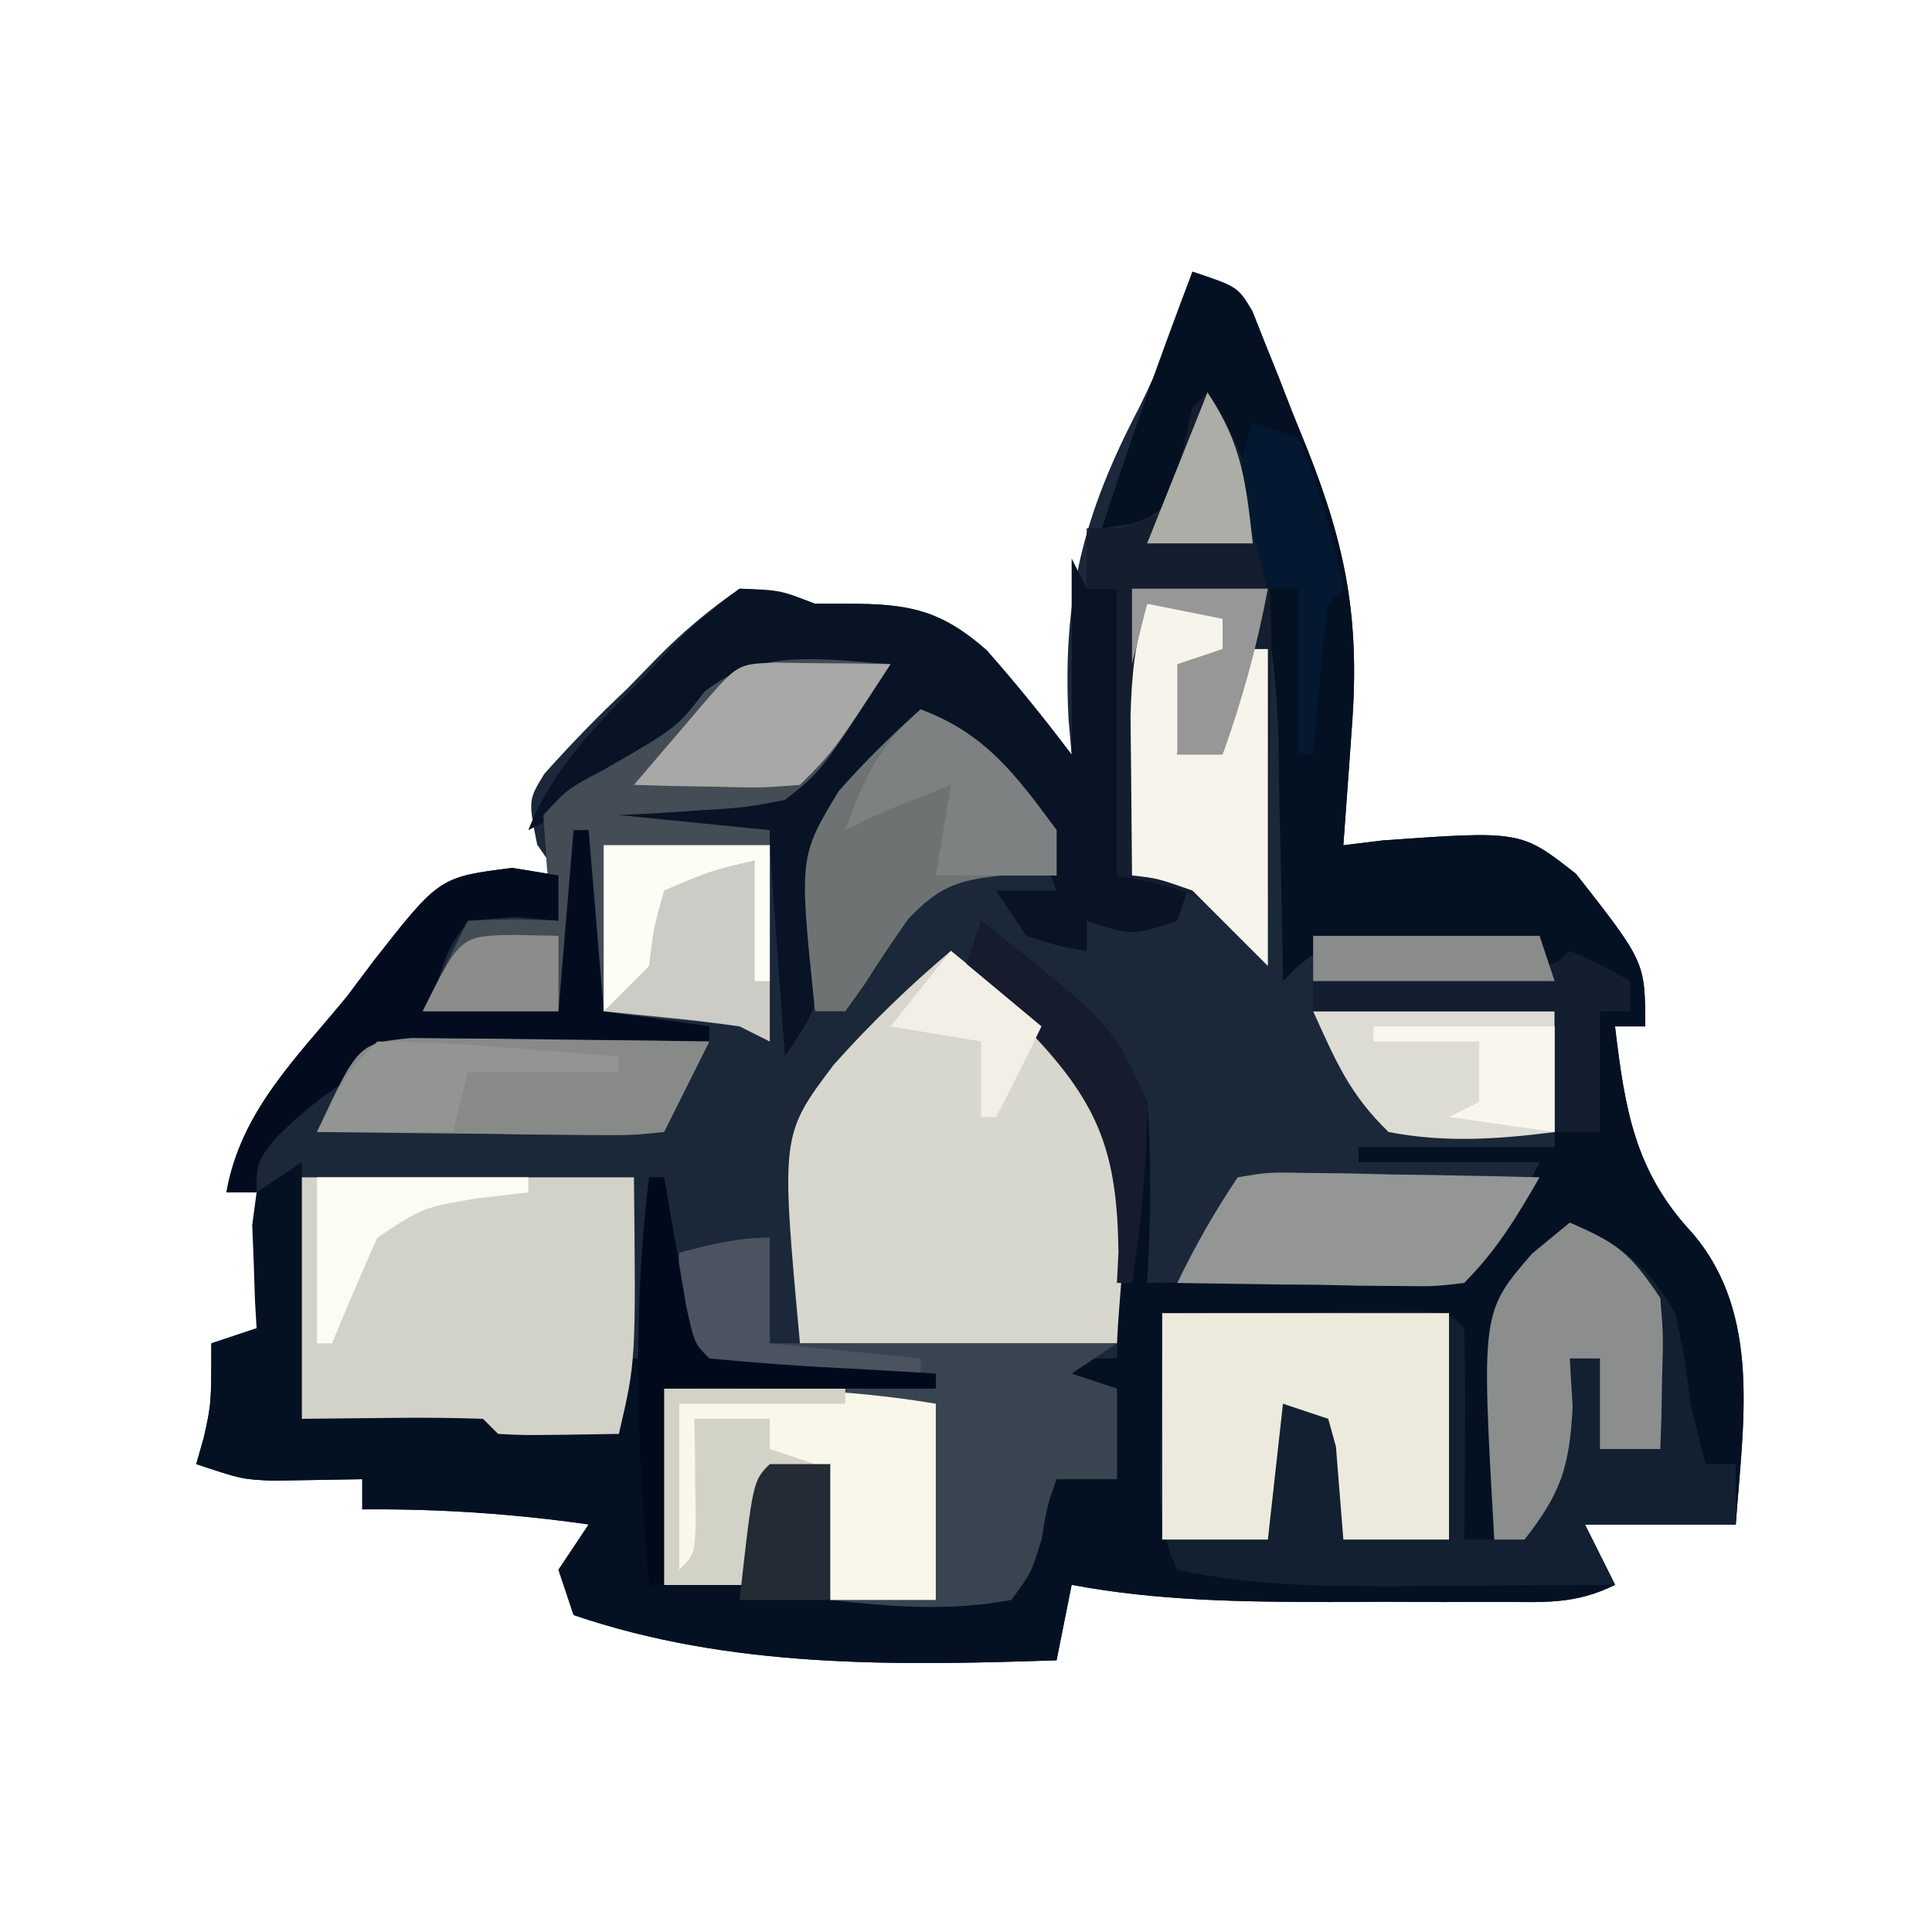
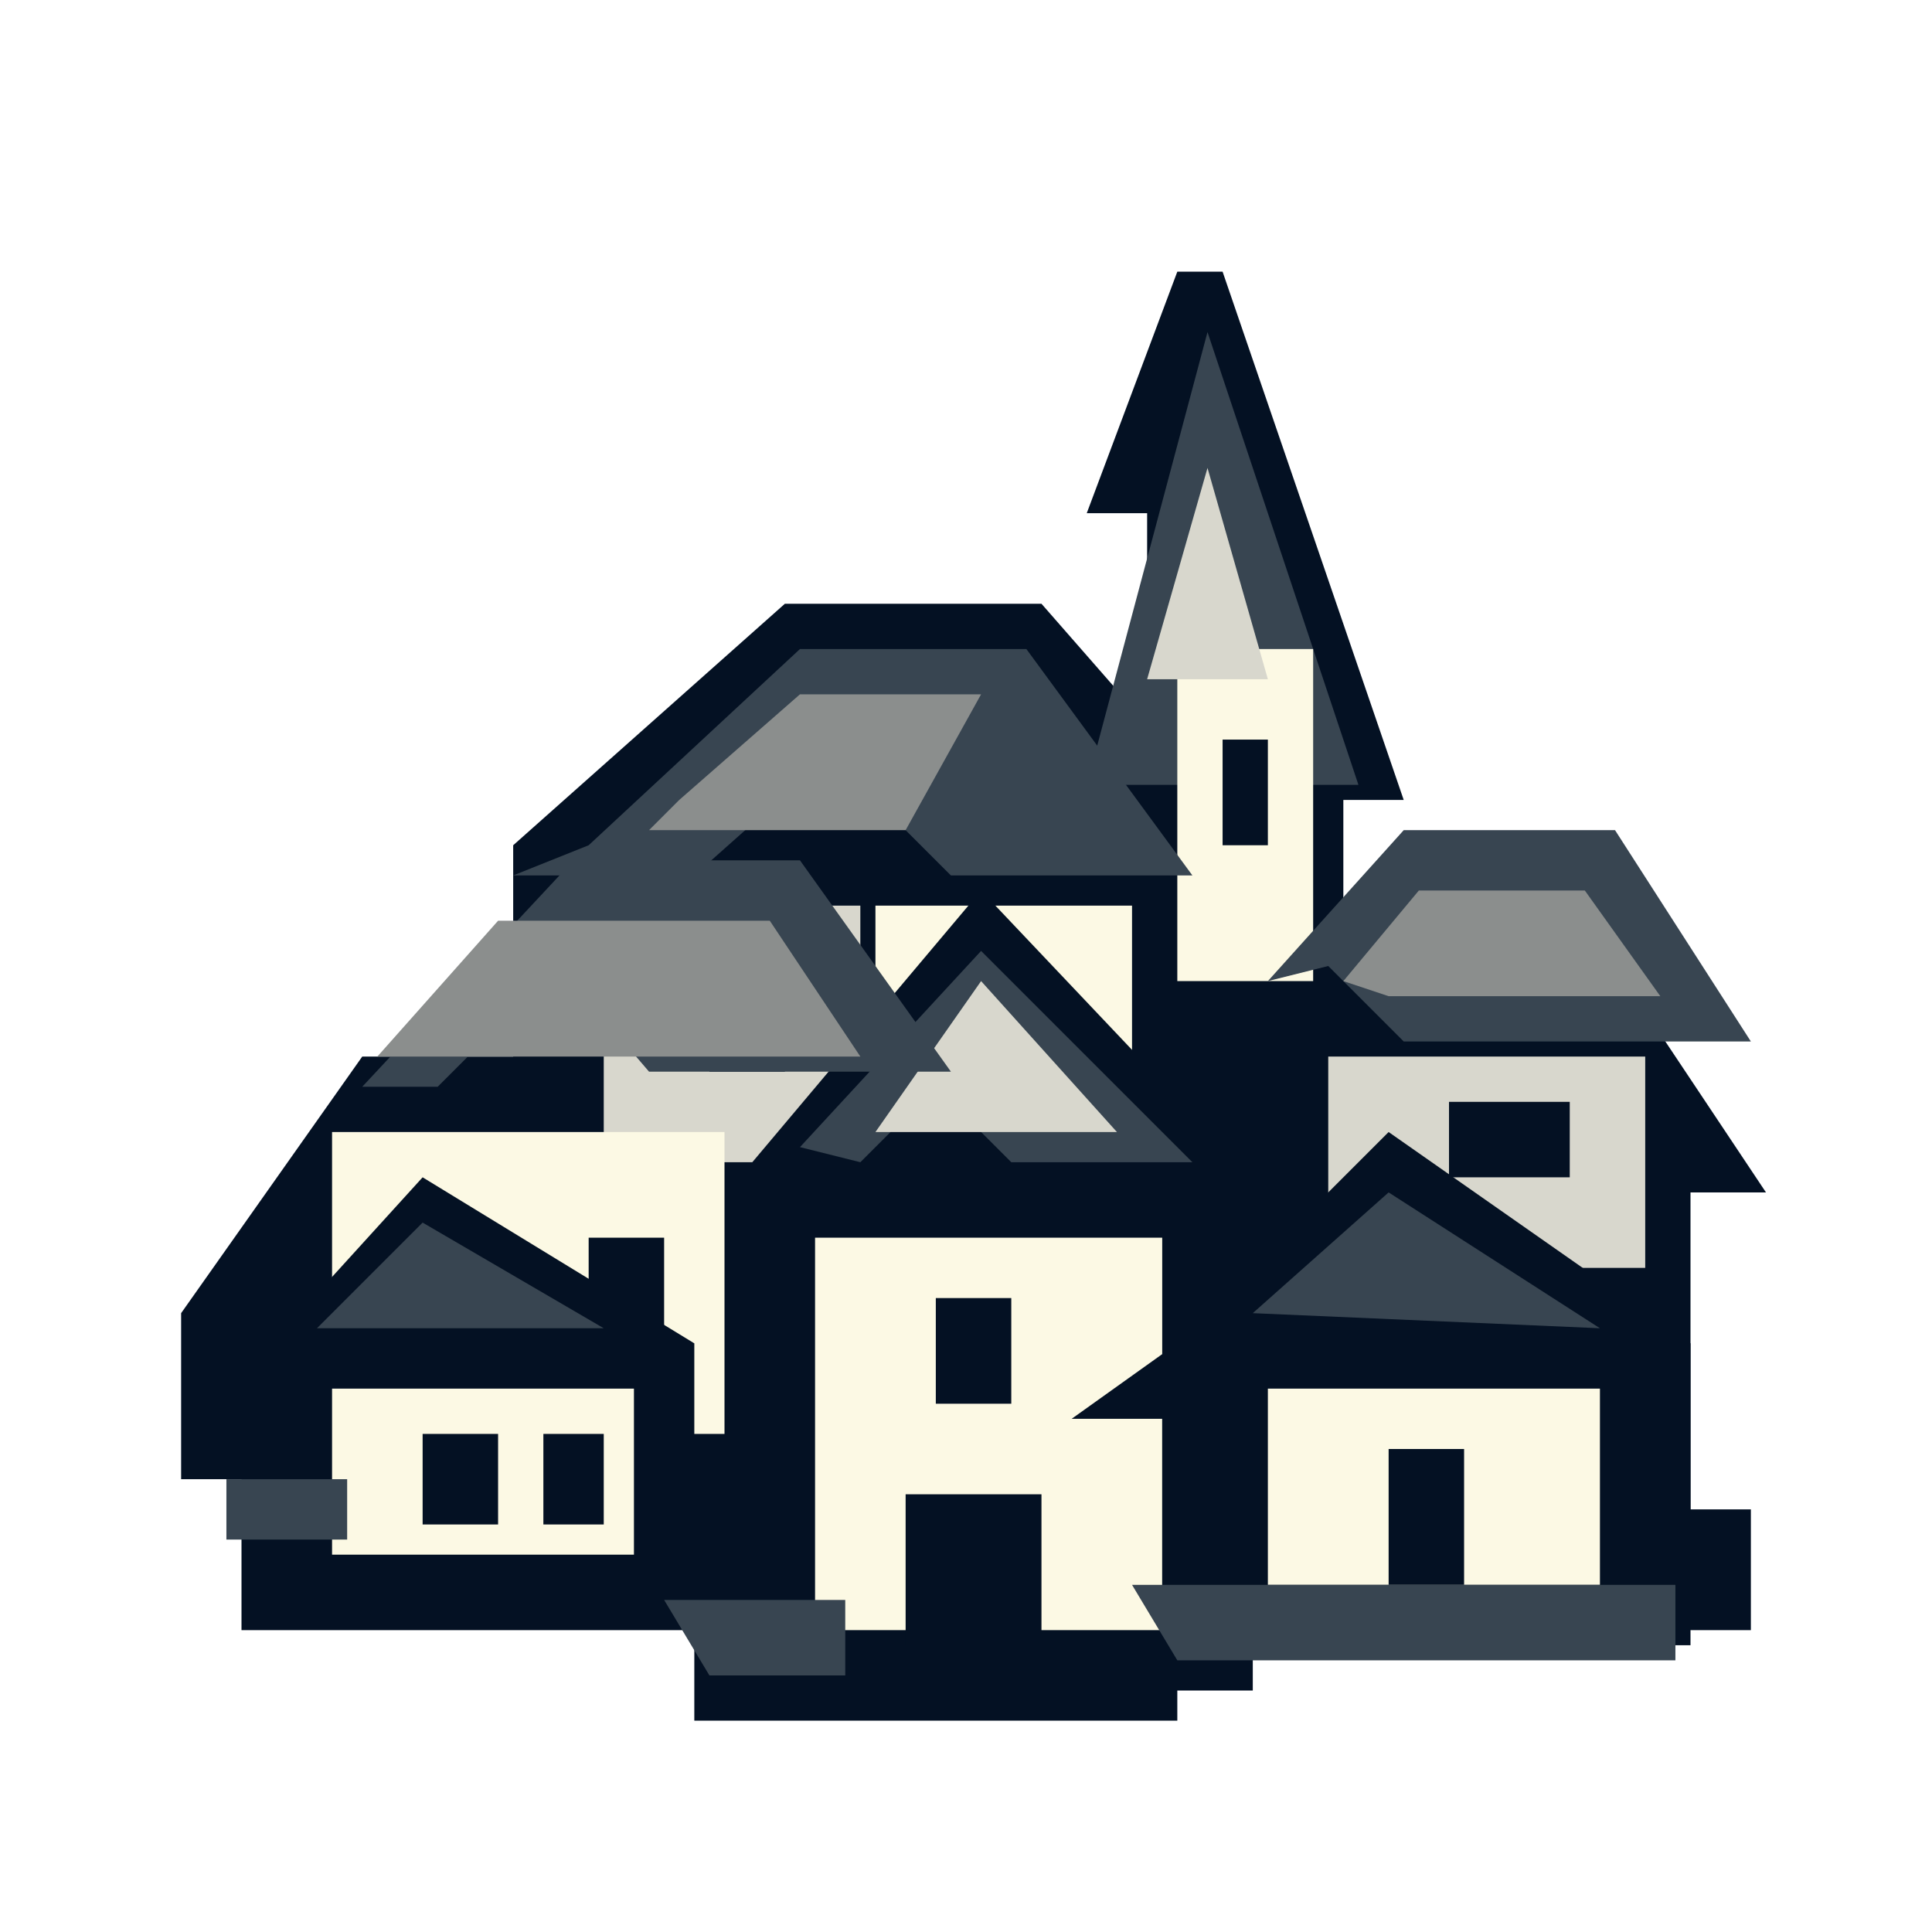
<svg xmlns="http://www.w3.org/2000/svg" width="128" height="128" viewBox="0 0 128 128">
-   <path fill="#1b2839" d="M79 18c3 1 3 1 3.97 2.61l.82 2.07.91 2.26.92 2.37.95 2.34c2.63 6.6 3.54 11.44 2.99 18.6l-.16 2.26L89 56l2.6-.32c9.17-.65 9.17-.65 12.82 2.22C109 63.74 109 63.74 109 68h-2c.65 5.46 1.29 9.59 5.12 13.69 4.62 5.4 3.35 12.64 2.88 19.31h-10l2 4c-2.7 1.35-4.83 1.13-7.86 1.13l-3.57.01-3.76-.02-3.69.02c-5.81-.01-11.41-.07-17.12-1.14l-1 5c-10.78.36-21.66.53-32-3l-1-3 2-3a99 99 0 0 0-15-1v-2l-5.96.1C16 98 16 98 13 97l.5-1.75C14 93 14 93 14 89l3-1v-9h-2c.94-5.38 4.63-8.89 8-13l1.77-2.36c4.34-5.53 4.34-5.53 9.17-6.14L37 58l-1.41-2.04C35 53 35 53 36.07 51.26a89 89 0 0 1 5.49-5.64l1.93-1.98A37 37 0 0 1 49 39c2.7.09 2.7.09 5 1h2.18c3.99 0 6.11.38 9.18 3.07 1.98 2.24 3.85 4.52 5.64 6.93l-.21-2.39c-.4-8.07.96-13.49 4.7-20.64A55 55 0 0 0 79 18" />
-   <path fill="#041123" d="M79 18c3 1 3 1 3.97 2.61l.82 2.07.91 2.26.92 2.37.95 2.34c2.63 6.6 3.54 11.44 2.99 18.6l-.16 2.26L89 56l2.6-.32c9.17-.65 9.17-.65 12.82 2.22C109 63.74 109 63.74 109 68h-2c.65 5.46 1.29 9.59 5.12 13.69 4.62 5.4 3.35 12.64 2.88 19.31h-10l2 4c-2.7 1.35-4.83 1.13-7.86 1.13l-3.57.01-3.76-.02-3.69.02c-5.81-.01-11.41-.07-17.12-1.14l-1 5c-10.78.36-21.66.53-32-3l-1-3 2-3a99 99 0 0 0-15-1v-2l-5.96.1C16 98 16 98 13 97l.5-1.75C14 93 14 93 14 89l3-1-.11-1.9-.08-2.48-.1-2.46L17 79l3-2v17l5.94-.56q3.02-.3 6.06-.44l1 1q2.02.34 4.06.56L41 95v-5h2V78h1l.4 2.37.54 3.07.52 3.06C46 89 46 89 47 90a192 192 0 0 0 9.72.69L62 91v1H44v13h6v-7l5-1v9h8V94h1v12h3l.38-1.69A58 58 0 0 1 70 97l4 1v-6l-11-1v-1h11c.43-13.84.43-13.84-3.11-19.18-2.52-2.63-2.52-2.63-5.05-4.9L64 64l1-3c8.6 6.81 8.6 6.81 11 12 .31 4.02.23 7.97 0 12q5.13-.04 10.25-.19l2.93-.02c7.21-.22 7.21-.22 10.43-3.22q1.23-2.26 2.39-4.57H90v-1h13v-9H87v-2l15-1v-2q-3.69.17-7.38.38l-2.11.09c-5.28.3-5.28.3-7.51 2.53l-.03-2.2q-.09-5.03-.22-10.05l-.04-3.45A62 62 0 0 0 80 27l-1.25 3.44C77 34 77 34 74.89 34.72L73 35a364 364 0 0 1 6-17" />
-   <path fill="#122032" d="M104 81c3.38 1.4 5.15 2.83 7 6 .62 3 .62 3 1 6q.47 2 1 4h2v4h-10l2 4-10.56.06-3 .03c-5.24.02-10.31.03-15.44-1.09-1.53-3.07-1.1-6.27-1.06-9.62l.01-2.15L77 87q4.72-.05 9.44-.06l2.72-.03 2.59-.01 2.39-.01C96 87 96 87 97 88q.1 3.53.06 7.06l-.02 3.91L97 102h2l-.18-3.07c-.48-12.21-.48-12.21 2.68-15.87z" />
-   <path fill="#d8d7cd" d="M63 63q3.06 2.43 6 5l2.88 2.38C75.85 75.16 74.25 83.31 74 89H53c-1.27-13.8-1.27-13.8 2.23-18.45A76 76 0 0 1 63 63" />
-   <path fill="#384551" d="M51 82v7h23l-3 2 3 1v6h-4c-.62 1.75-.62 1.75-1 4-.68 2.22-.68 2.22-2 4-4.06.76-7.91.46-12 0v-9l-4 1c-.75 3.56-.75 3.56-1 7h-6V92l3-1-2-2c-.12-3.12-.12-3.12 0-6 2.08-.55 3.84-1 6-1" />
-   <path fill="#d3d2c9" d="M20 78h22c.13 12.19.13 12.19-1 17-6.15.1-6.15.1-8 0l-1-1q-3.03-.1-6.06-.06L20 94z" />
-   <path fill="#081326" d="m71 37 1 2h2v19h5l-1 3c-3 1-3 1-6 0v2c-1.88-.31-1.88-.31-4-1l-2-3h4c-1.77-4.6-3.19-7.71-7-11-3.9 1.53-5.89 3.37-8 7-.43 3.1-.63 6.13-.73 9.26C54 67 54 67 52 70l-1-14-11-1 1-2a75 75 0 0 1 5.19-.19c3.34-.22 5.21-.34 7.87-2.43A46 46 0 0 0 58 45c-4.19-.61-7.61-.93-11.24 1.49a94 94 0 0 0-3.94 3.78A19 19 0 0 1 37 54l-2 1c1.68-4.23 4.68-7.12 7.81-10.31l1.58-1.71c1.57-1.59 1.57-1.59 4.61-3.98 2.62.14 2.62.14 5 1h2.18c3.99 0 6.11.38 9.18 3.07C67.33 45.3 69.18 47.64 71 50z" />
-   <path fill="#444d56" d="M59 44c-4.58 7.11-4.58 7.11-7 9-2.7.51-2.7.51-5.69.69l-3.01.2L41 54l10 1v14l-2-1q-2.55-.34-5.12-.56l-2.76-.26L39 67l-1-5-1 5h-9l3-6c3.06-.12 3.06-.12 6 0l-.75-3.31L36 54c1.62-1.75 1.62-1.75 4-3 4.83-2.78 4.83-2.78 6.69-5.19 3.7-2.9 7.77-2.12 12.31-1.81" />
-   <path fill="#151e2e" d="M80 26c5.05 7.58 4.24 15.62 4.12 24.44l-.02 3.95L84 64l-2.19-2.44C79 59 79 59 74 58V39h-2v-4l2.38-.06L77 34c1.25-3.5 1.25-3.5 2-7z" />
-   <path fill="#ebeadd" d="M77 87h19v15h-7l-.49-6.15L88 94l-3-1-1 9h-7z" />
-   <path fill="#f9f7ea" d="M44 92c6.29-.07 11.78-.04 18 1v13h-7v-9l-4 1c-.75 3.56-.75 3.56-1 7h-6z" />
-   <path fill="#6e7272" d="M61 47c4.31 1.93 6.22 4.22 9 8v3h-3.62c-2.96.33-4.08.69-6.18 2.85a95 95 0 0 0-2.97 4.44L56 67h-2c-1.07-10.22-1.07-10.22 1.56-14.58A61 61 0 0 1 61 47" />
-   <path fill="#030c1f" d="M38 55h1l1 12 7 1v1l-1.89-.02q-4.3 0-8.61.08l-2.98-.03c-6.76.16-10.29 1.55-15.17 6.28C17 77 17 77 17 79h-2c.94-5.38 4.63-8.89 8-13l1.77-2.36c4.34-5.53 4.34-5.53 9.17-6.14L37 58v3l-2.88-.25L31 61c-1.31 1.88-1.31 1.88-2 4l-1 2h9z" />
-   <path fill="#8b8e8d" d="M104 81c3.16 1.37 3.99 1.99 6 5 .2 2.48.2 2.48.12 5.19l-.05 2.73L110 96h-4v-6h-2l.19 3.19c-.2 3.97-.76 5.72-3.19 8.81h-2c-.86-15.05-.86-15.05 2.5-18.94z" />
-   <path fill="#f7f5eb" d="M76 40h6l-1 3-2 1c-.62 3.06-.62 3.06-1 6l3-1c1.19-3.06 1.19-3.06 2-6h1v21l-5-5c-2.31-.81-2.31-.81-4-1l-.06-6.75-.04-3.8c.08-2.74.27-4.87 1.1-7.45" />
-   <path fill="#949695" d="M82 78c2.06-.34 2.06-.34 4.57-.29l2.72.03 2.83.07 2.87.04q3.5.06 7.01.15c-1.52 2.63-2.84 4.84-5 7-1.97.23-1.97.23-4.35.2l-2.58-.02-2.69-.06-2.72-.02L78 85a56 56 0 0 1 4-7" />
-   <path fill="#888a88" d="m27.25 68.77 2.76.03 2.99.02 6.28.08q3.87.03 7.72.1l-3 6c-2.22.22-2.22.22-5.13.2l-3.13-.03q-1.63-.01-3.3-.05l-3.31-.03L21 75c2.74-5.88 2.74-5.88 6.25-6.23" />
-   <path fill="#cccbc5" d="M40 56h11v13l-2-1a104 104 0 0 0-4.62-.56L40 67z" />
-   <path fill="#dddcd4" d="M87 67h16v8c-3.77.48-7.25.72-11 0-2.58-2.49-3.49-4.67-5-8" />
-   <path fill="#a8a8a7" d="m51.29 43.9 2.78.04 2.78.02L59 44c-3.75 5.75-3.75 5.75-6 8-2.6.2-2.6.2-5.62.12l-3.04-.05L42 52l2.94-3.44 1.65-1.93c2.28-2.63 2.28-2.63 4.7-2.73" />
-   <path fill="#7e8181" d="M61 47c4.3 1.59 6.35 4.39 9 8v3h-8l1-6c-4.75 1.88-4.75 1.88-7 3 1.19-3.38 2.28-5.65 5-8" />
-   <path fill="#d3d2c7" d="M44 92h12v1H45v11c1-1 1-1 1.1-3.07l-.04-2.49-.02-2.51L46 94h5v2l3 1-3 1c-.69 3.56-.69 3.56-1 7h-6z" />
-   <path fill="#131e30" d="M104 63c2 .87 2 .87 4 2v2h-2v8h-3v-8H87v-2l3.46-.18 4.48-.26 2.28-.12c5.67-.33 5.67-.33 6.78-1.44" />
-   <path fill="#4b5360" d="M51 82v7l10 1v1q-3.43.07-6.88.12l-3.86.08C47 91 47 91 45 89c-.12-3.12-.12-3.12 0-6 2.08-.55 3.84-1 6-1" />
-   <path fill="#010a1d" d="M43 78h1l.4 2.37.54 3.07.52 3.06C46 89 46 89 47 90a192 192 0 0 0 9.72.69L62 91v1H44v13h-1c-.81-9.18-1.11-17.82 0-27" />
-   <path fill="#161c2e" d="M65 61c8.75 6.93 8.75 6.93 11 12 .02 4.06-.4 7.99-1 12h-1l.1-2.05c-.08-6.47-1.22-9.71-5.72-14.45l-2.54-2.41L64 64z" />
-   <path fill="#939592" d="M25 69c2.76.02 5.39.14 8.12.38l2.29.17q2.8.21 5.59.45v1H31l-1 4h-9c2-4 2-4 4-6" />
-   <path fill="#041831" d="m83 28 3 1c.98 2.25.98 2.25 1.75 5l.8 2.75L89 39l-1 1q-.34 2.52-.56 5.06l-.26 2.79L87 50h-1V39h-2c-2.12-7.62-2.12-7.62-1-11" />
-   <path fill="#969796" d="M75 39h9a70 70 0 0 1-3 11h-3v-6l3-1v-2l-5-1-1 4z" />
-   <path fill="#8a8c8a" d="M87 62h15l1 3H87z" />
-   <path fill="#fdfdf6" d="M40 56h11v9h-1v-8c-2.94.69-2.94.69-6 2-.69 2.44-.69 2.44-1 5l-3 3z" />
-   <path fill="#abada6" d="M80 26c2.3 3.44 2.54 5.94 3 10h-7z" />
-   <path fill="#fdfcf2" d="M21 78h14v1l-3.31.38C28 80 28 80 25 82a227 227 0 0 0-3 7h-1z" />
-   <path fill="#f9f7ed" d="M91 68h12v7l-7-1 2-1v-4h-7z" />
-   <path fill="#232b35" d="M51 97h4v9h-6c.88-7.88.88-7.88 2-9" />
-   <path fill="#f1efe6" d="m63 63 6 5q-1.45 3.03-3 6h-1v-5l-6-1z" />
-   <path fill="#8c8d8a" d="M34.06 61.94 37 62v5h-9c2.5-5 2.5-5 6.06-5.06" />
+   <path fill="#041123" d="M78 18h3l12 35h-4v11h18l10 15h-5v21h4v8H78v6H46v-6H16V98h-4V87l12-17h10V56l18-16h17l7 8V34h-4z" />
+   <path fill="#384551" d="M80 22 90 52H72z" />
+   <path fill="#fcf9e4" d="M78 43h9v22h-9z" />
+   <path fill="#041123" d="M81 49h3v7h-3z" />
+   <path fill="#d8d7cd" d="M80 31 84 45h-8z" />
+   <path fill="#384551" d="m39 56 14-13h15l11 15H63l-8-8-9 8H34z" />
+   <path fill="#8b8e8d" d="m45 53 8-7h12l-5 9H43z" />
+   <path fill="#d8d7cd" d="M40 60h17v17H40z" />
+   <path fill="#fcf9e4" d="M58 60h17v18H58z" />
+   <path fill="#041123" d="M47 64h5v7h-5zM64 64h5v7h-5z" />
+   <path fill="#041123" d="m49 78 16-19 18 19v34H47V84h-7z" />
+   <path fill="#384551" d="m53 76 12-13 14 14H67l-5-5-5 5z" />
+   <path fill="#fcf9e4" d="M54 82h23v26H54z" />
+   <path fill="#d8d7cd" d="M58 75h16l-9-10z" />
+   <path fill="#041123" d="M62 86h5v7h-5zM60 99h9v10h-9z" />
+   <path fill="#384551" d="m24 72 14-15h15l10 14H43l-6-7-8 8H19z" />
+   <path fill="#8b8e8d" d="m25 70 8-9h18l6 9z" />
+   <path fill="#fcf9e4" d="M22 75h26v20H22z" />
+   <path fill="#041123" d="M29 82h5v7h-5zM39 82h5v7h-5z" />
+   <path fill="#384551" d="m84 65 9-10h14l9 14H93l-5-5z" />
+   <path fill="#8b8e8d" d="m89 65 5-6h11l5 7H92z" />
+   <path fill="#d8d7cd" d="M88 70h21v14H88z" />
+   <path fill="#041123" d="M96 73h8v5h-8z" />
+   <path fill="#041123" d="m78 89 14-14 20 14v20H77V94h-6z" />
+   <path fill="#384551" d="m83 87 9-8 14 9z" />
+   <path fill="#fcf9e4" d="M84 92h22v13H84z" />
+   <path fill="#041123" d="M92 96h5v9h-5z" />
+   <path fill="#041123" d="m18 89 10-11 18 11v18H17V96h-4z" />
+   <path fill="#384551" d="m21 88 7-7 12 7z" />
+   <path fill="#fcf9e4" d="M22 92h20v11H22z" />
+   <path fill="#041123" d="M28 95h5v6h-5zM36 95h4v6h-4z" />
+   <path fill="#384551" d="M44 106h12v5H47zM75 105h36v5H78zM15 98h8v4h-8z" />
</svg>
